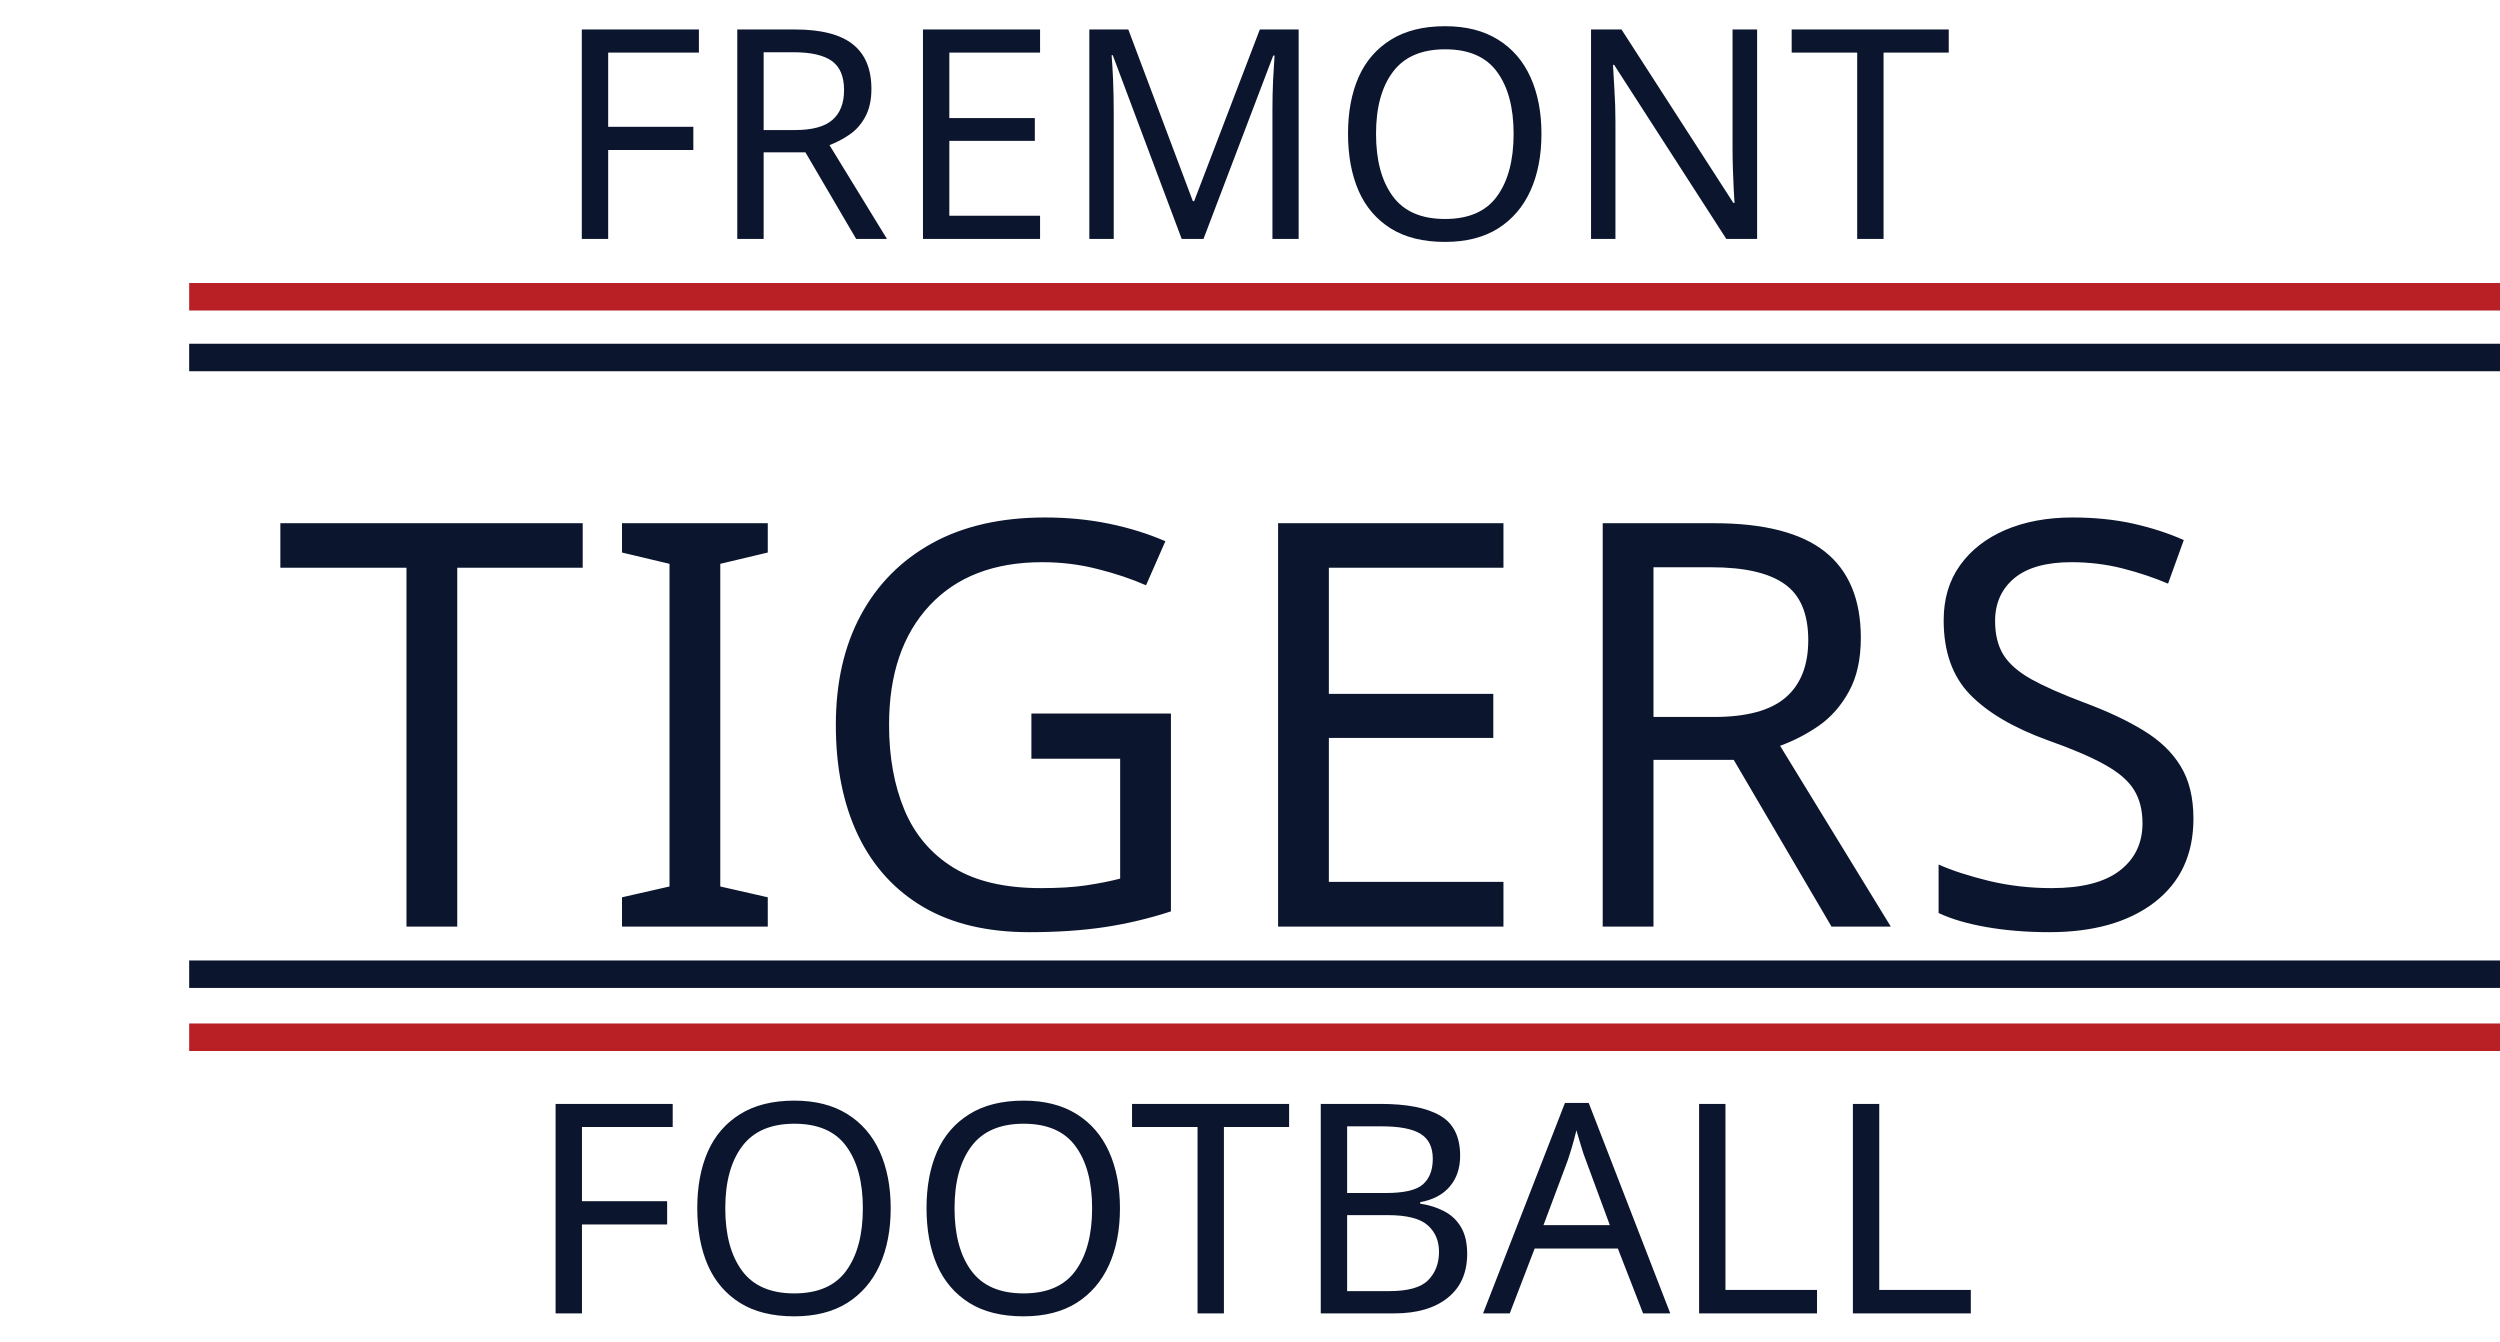
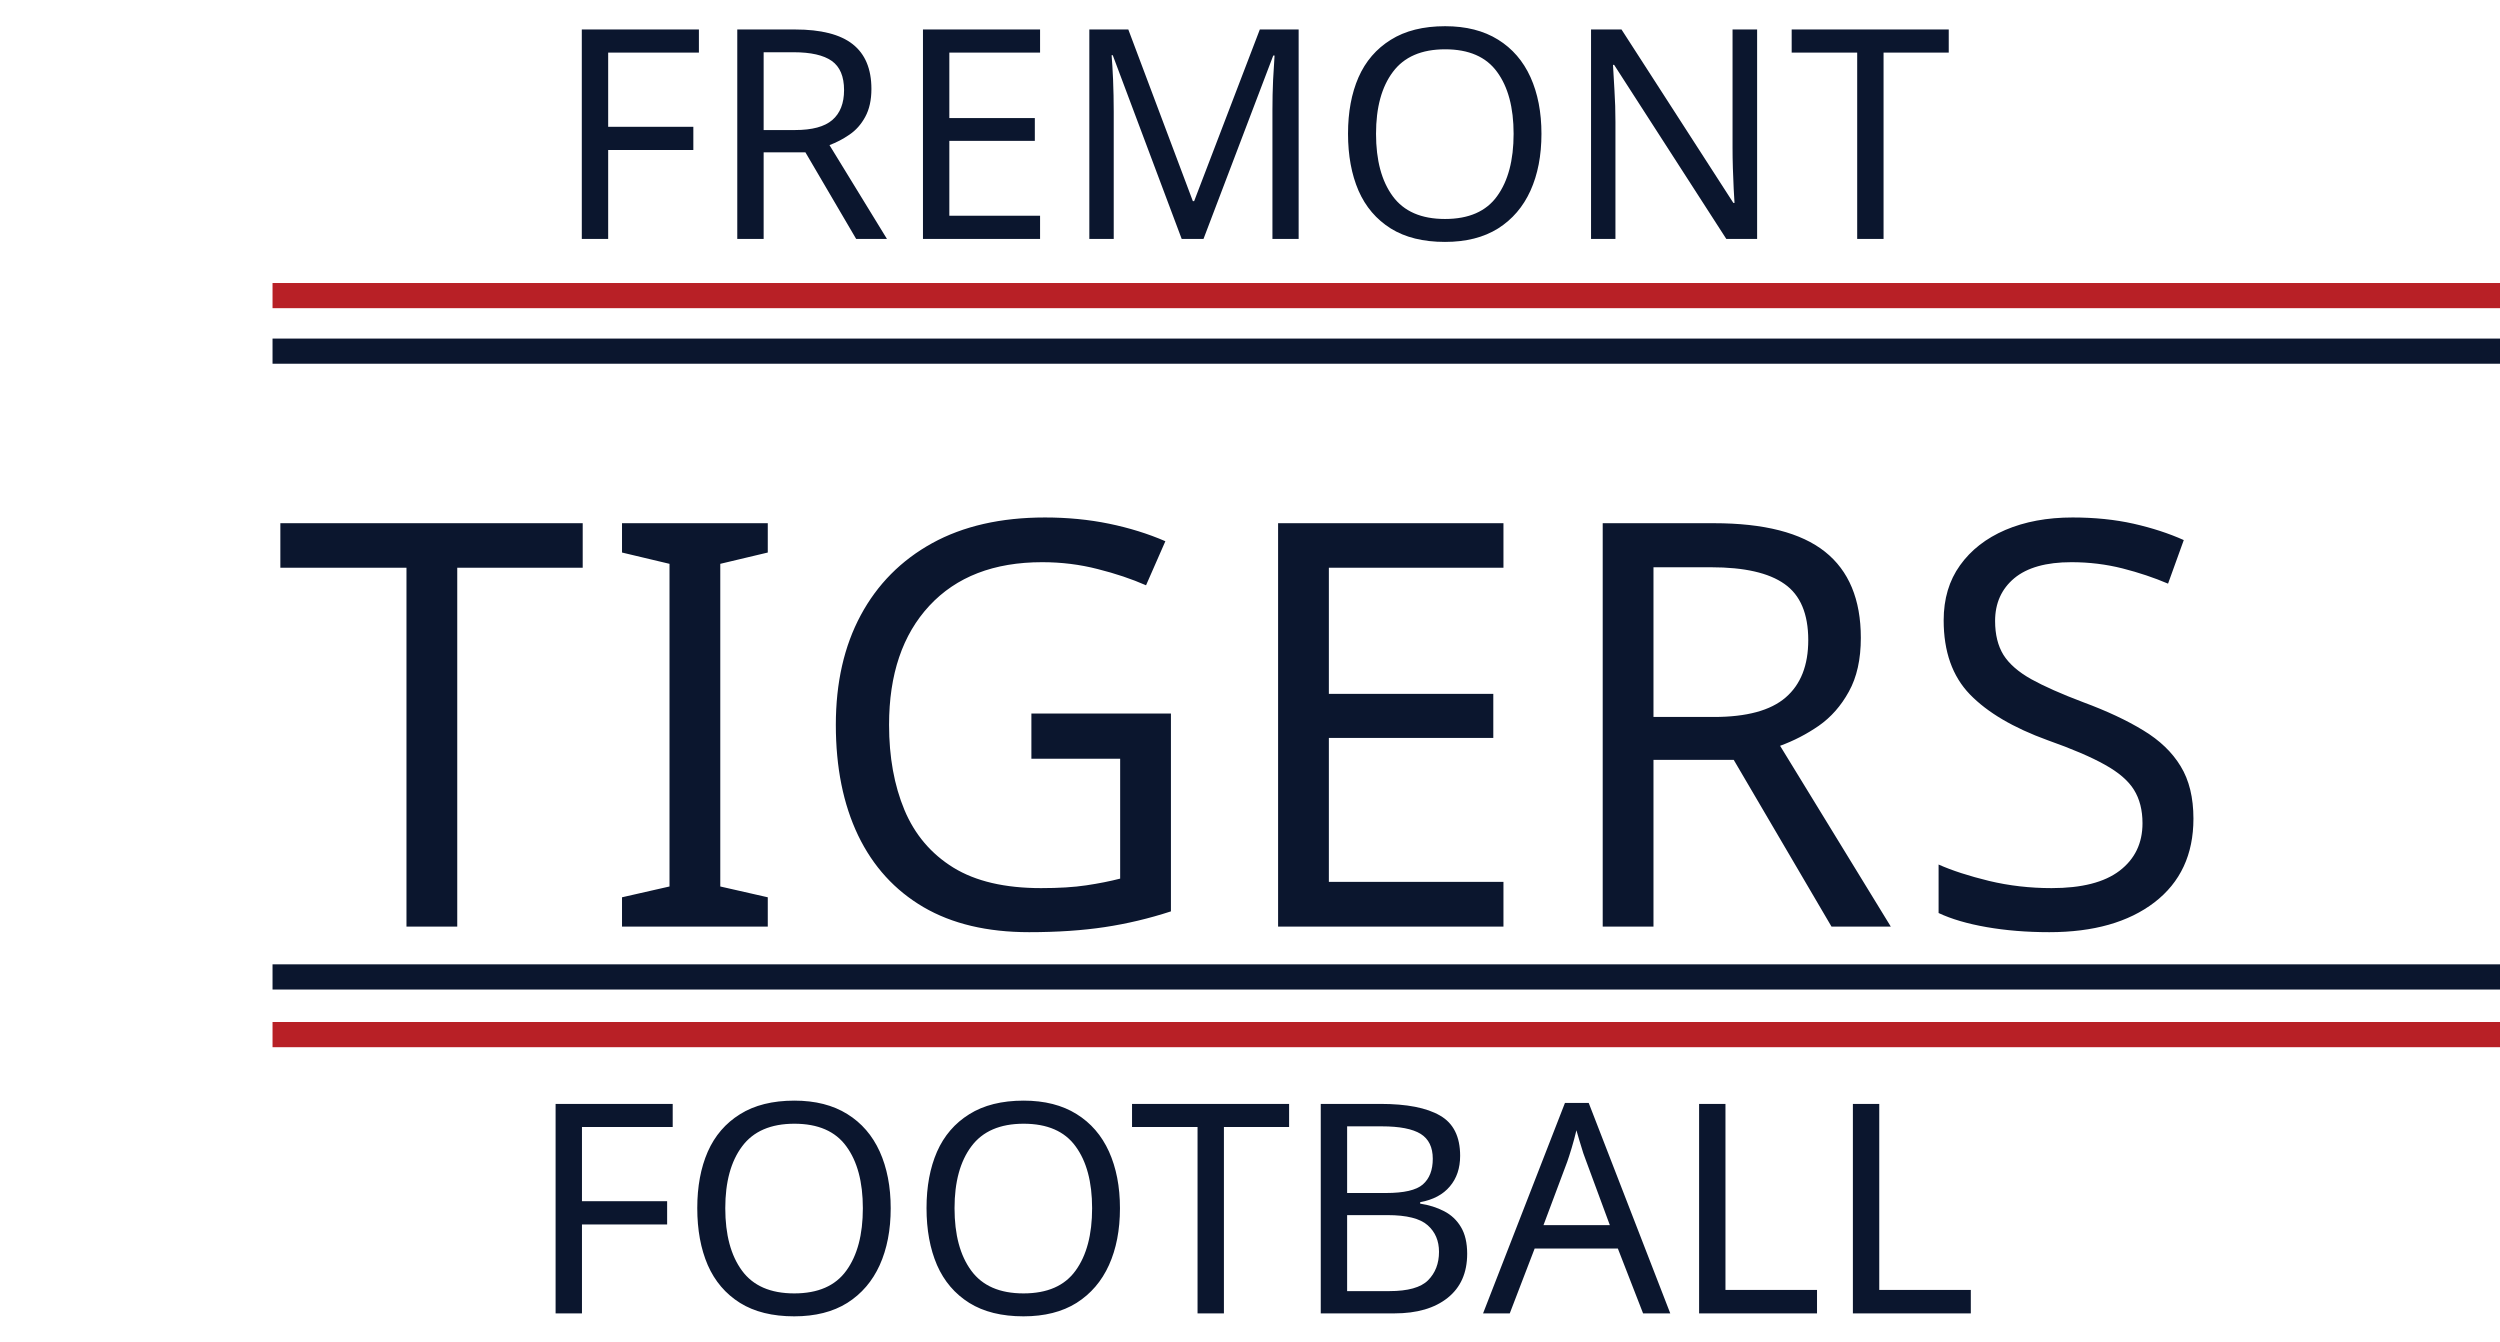
<svg xmlns="http://www.w3.org/2000/svg" version="1.1" id="layout" data-colorable="special_text" viewBox="107.5 19 238.5 128" preserveAspectRatio="xMidYMid meet">
  <style type="text/css">
			
					#layout svg {
					overflow: visible;
				}
					
	</style>
-   <svg id="graphic-wrapper" viewBox="0 0 235 140" x="111px" y="13px" width="235px" height="140px">
+   <svg id="graphic-wrapper" viewBox="0 0 215 140" x="119px" y="13px" width="215px" height="140px">
    <svg id="graphic-1" class="draggable" x="14px" y="-37px" viewBox="0 0 215 10" xml:space="preserve" data-colorable="mascot" version="1.1">
      <path id="color-1" class="color-1" fill="#0B162E" d="M215.1,10.3H0.5v2.4h214.6V6.4z" />
      <path id="color-2" class="color-2" fill="#B82026" d="M215.1,5H0.5v2.4h214.6V1.1z" />
    </svg>
    <svg id="graphic-2" class="draggable" x="14px" y="32px" viewBox="0 0 215 8" xml:space="preserve" data-colorable="mascot" version="1.1">
      <path id="color-1" class="color-1" fill="#0B162E" d="M215,2.4H0.5v-2.4h214.6V0.8z" />
      <path id="color-2" class="color-2" fill="#B82026" d="M215,7.9H0.5v-2.4h214.6V6.1z" />
    </svg>
  </svg>
  <svg id="top_text-wrapper" class="draggable" preserveAspectRatio="xMidYMax meet">
    <text id="top_text" data-name="top_text" data-text-max="10" class="top_text text drag-target" x="227" y="41.8" text-anchor="middle" fill="#0B162E" font-family="swiss_condensed" stroke="#0B162E" stroke-width="0px" font-size="28px" letter-spacing="0.3">FREMONT</text>
  </svg>
  <svg id="main_text-wrapper" class="draggable" preserveAspectRatio="xMidYMin meet">
    <text id="main_text" data-name="main_text" data-text-max="6" class="main_text text drag-target" x="226.5" y="107.4" text-anchor="middle" fill="#0B162E" font-family="city_block" font-size="53.9px" letter-spacing="1">TIGERS</text>
  </svg>
  <svg id="bottom_text-wrapper" class="draggable" preserveAspectRatio="xMidYMin meet">
    <text id="bottom_text" data-name="bottom_text" data-text-max="8" class="bottom_text text drag-target" x="227" y="144.3" text-anchor="middle" fill="#0B162E" font-family="swiss_condensed" font-size="28px">FOOTBALL</text>
  </svg>
</svg>
